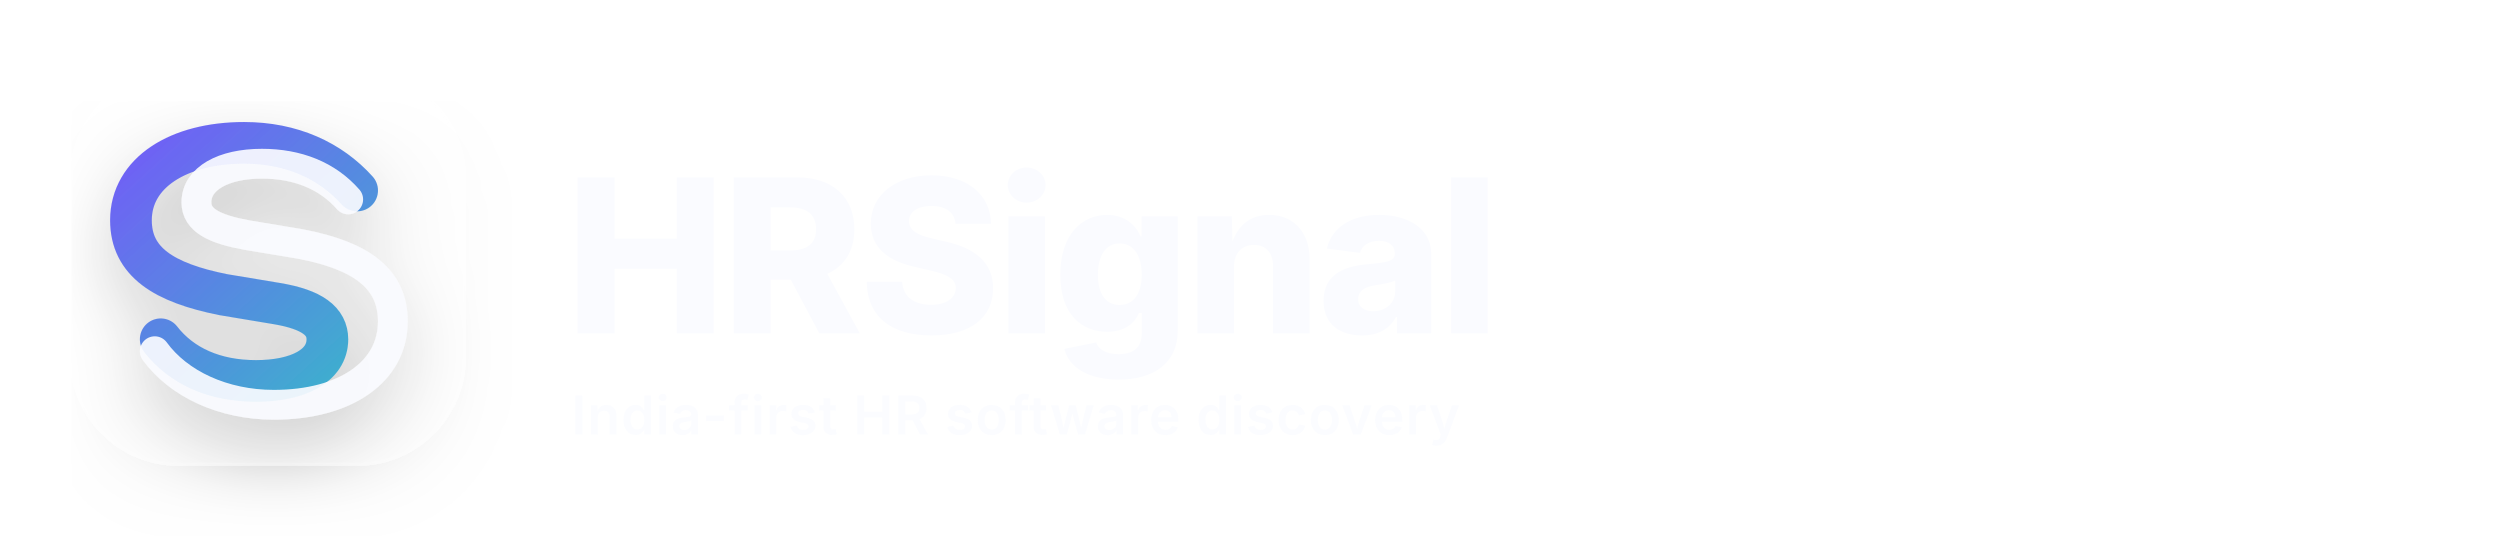
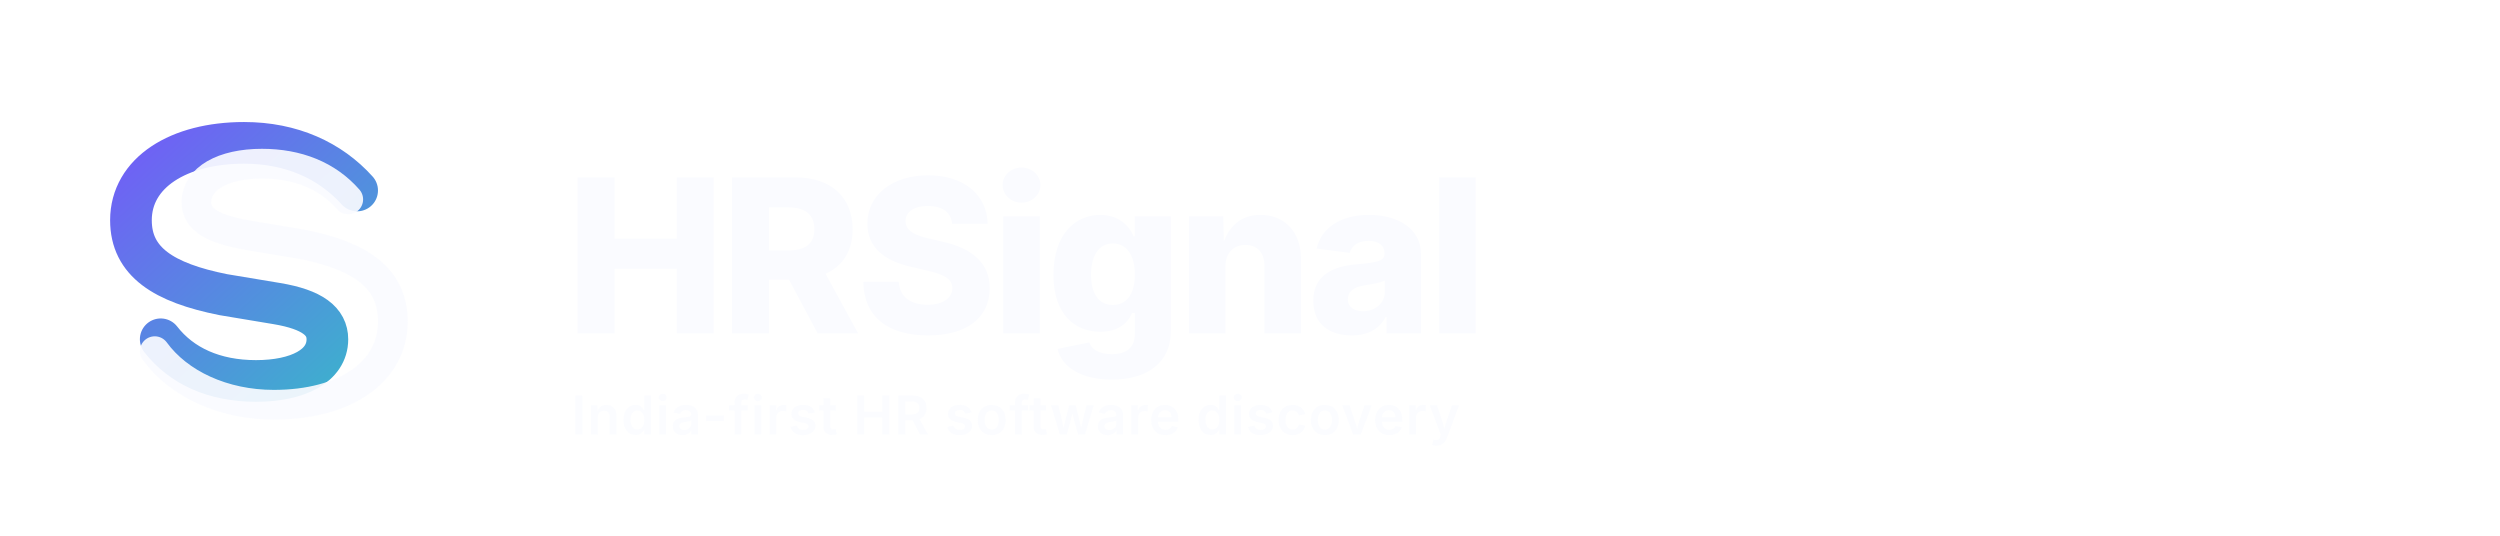
<svg xmlns="http://www.w3.org/2000/svg" width="840" height="180" viewBox="0 0 840 180" fill="none">
  <defs>
    <linearGradient id="g" x1="36" y1="24" x2="156" y2="156" gradientUnits="userSpaceOnUse">
      <stop stop-color="#7C4DFF" />
      <stop offset="1" stop-color="#27D3BC" />
    </linearGradient>
-     <filter id="shadow" x="0" y="0" width="200%" height="200%" color-interpolation-filters="sRGB">
-       <feDropShadow dx="0" dy="10" stdDeviation="12" flood-color="#000" flood-opacity="0.35" />
-     </filter>
  </defs>
-   <g filter="url(#shadow)">
+   <g>
    <rect x="24" y="24" width="132" height="132" rx="36" fill="rgba(255,255,255,0.06)" stroke="rgba(255,255,255,0.10)" />
    <path d="M120 64c-9-10-22-16-38-16-22 0-38 10-38 26 0 14 11 21 31 25l18 3c12 2 17 6 17 12 0 9-10 14-24 14-14 0-25-5-32-14" stroke="url(#g)" stroke-width="14" stroke-linecap="round" stroke-linejoin="round" />
    <path d="M52 118c8 11 23 18 40 18 24 0 40-11 40-28 0-14-10-22-31-26l-18-3c-11-2-17-5-17-11 0-8 9-13 22-13 12 0 22 4 29 12" stroke="#FAFBFF" stroke-width="10" stroke-linecap="round" stroke-linejoin="round" opacity="0.92" />
  </g>
  <g transform="translate(190 0)">
-     <text x="0" y="112" fill="#FAFBFF" font-family="Inter, ui-sans-serif, system-ui, -apple-system, Segoe UI, Roboto, Helvetica, Arial" font-size="72" font-weight="800" letter-spacing="-0.02em">HRSignal</text>
+     <text x="0" y="112" fill="#FAFBFF" font-family="Inter, ui-sans-serif, system-ui, -apple-system, Segoe UI, Roboto, Helvetica, Arial" font-size="72" font-weight="800" letter-spacing="-0.028em">HRSignal</text>
    <text x="2" y="146" fill="rgba(250,251,255,0.72)" font-family="Inter, ui-sans-serif, system-ui, -apple-system, Segoe UI, Roboto, Helvetica, Arial" font-size="18" font-weight="600" letter-spacing="0.02em">India-first HR software discovery</text>
  </g>
</svg>
